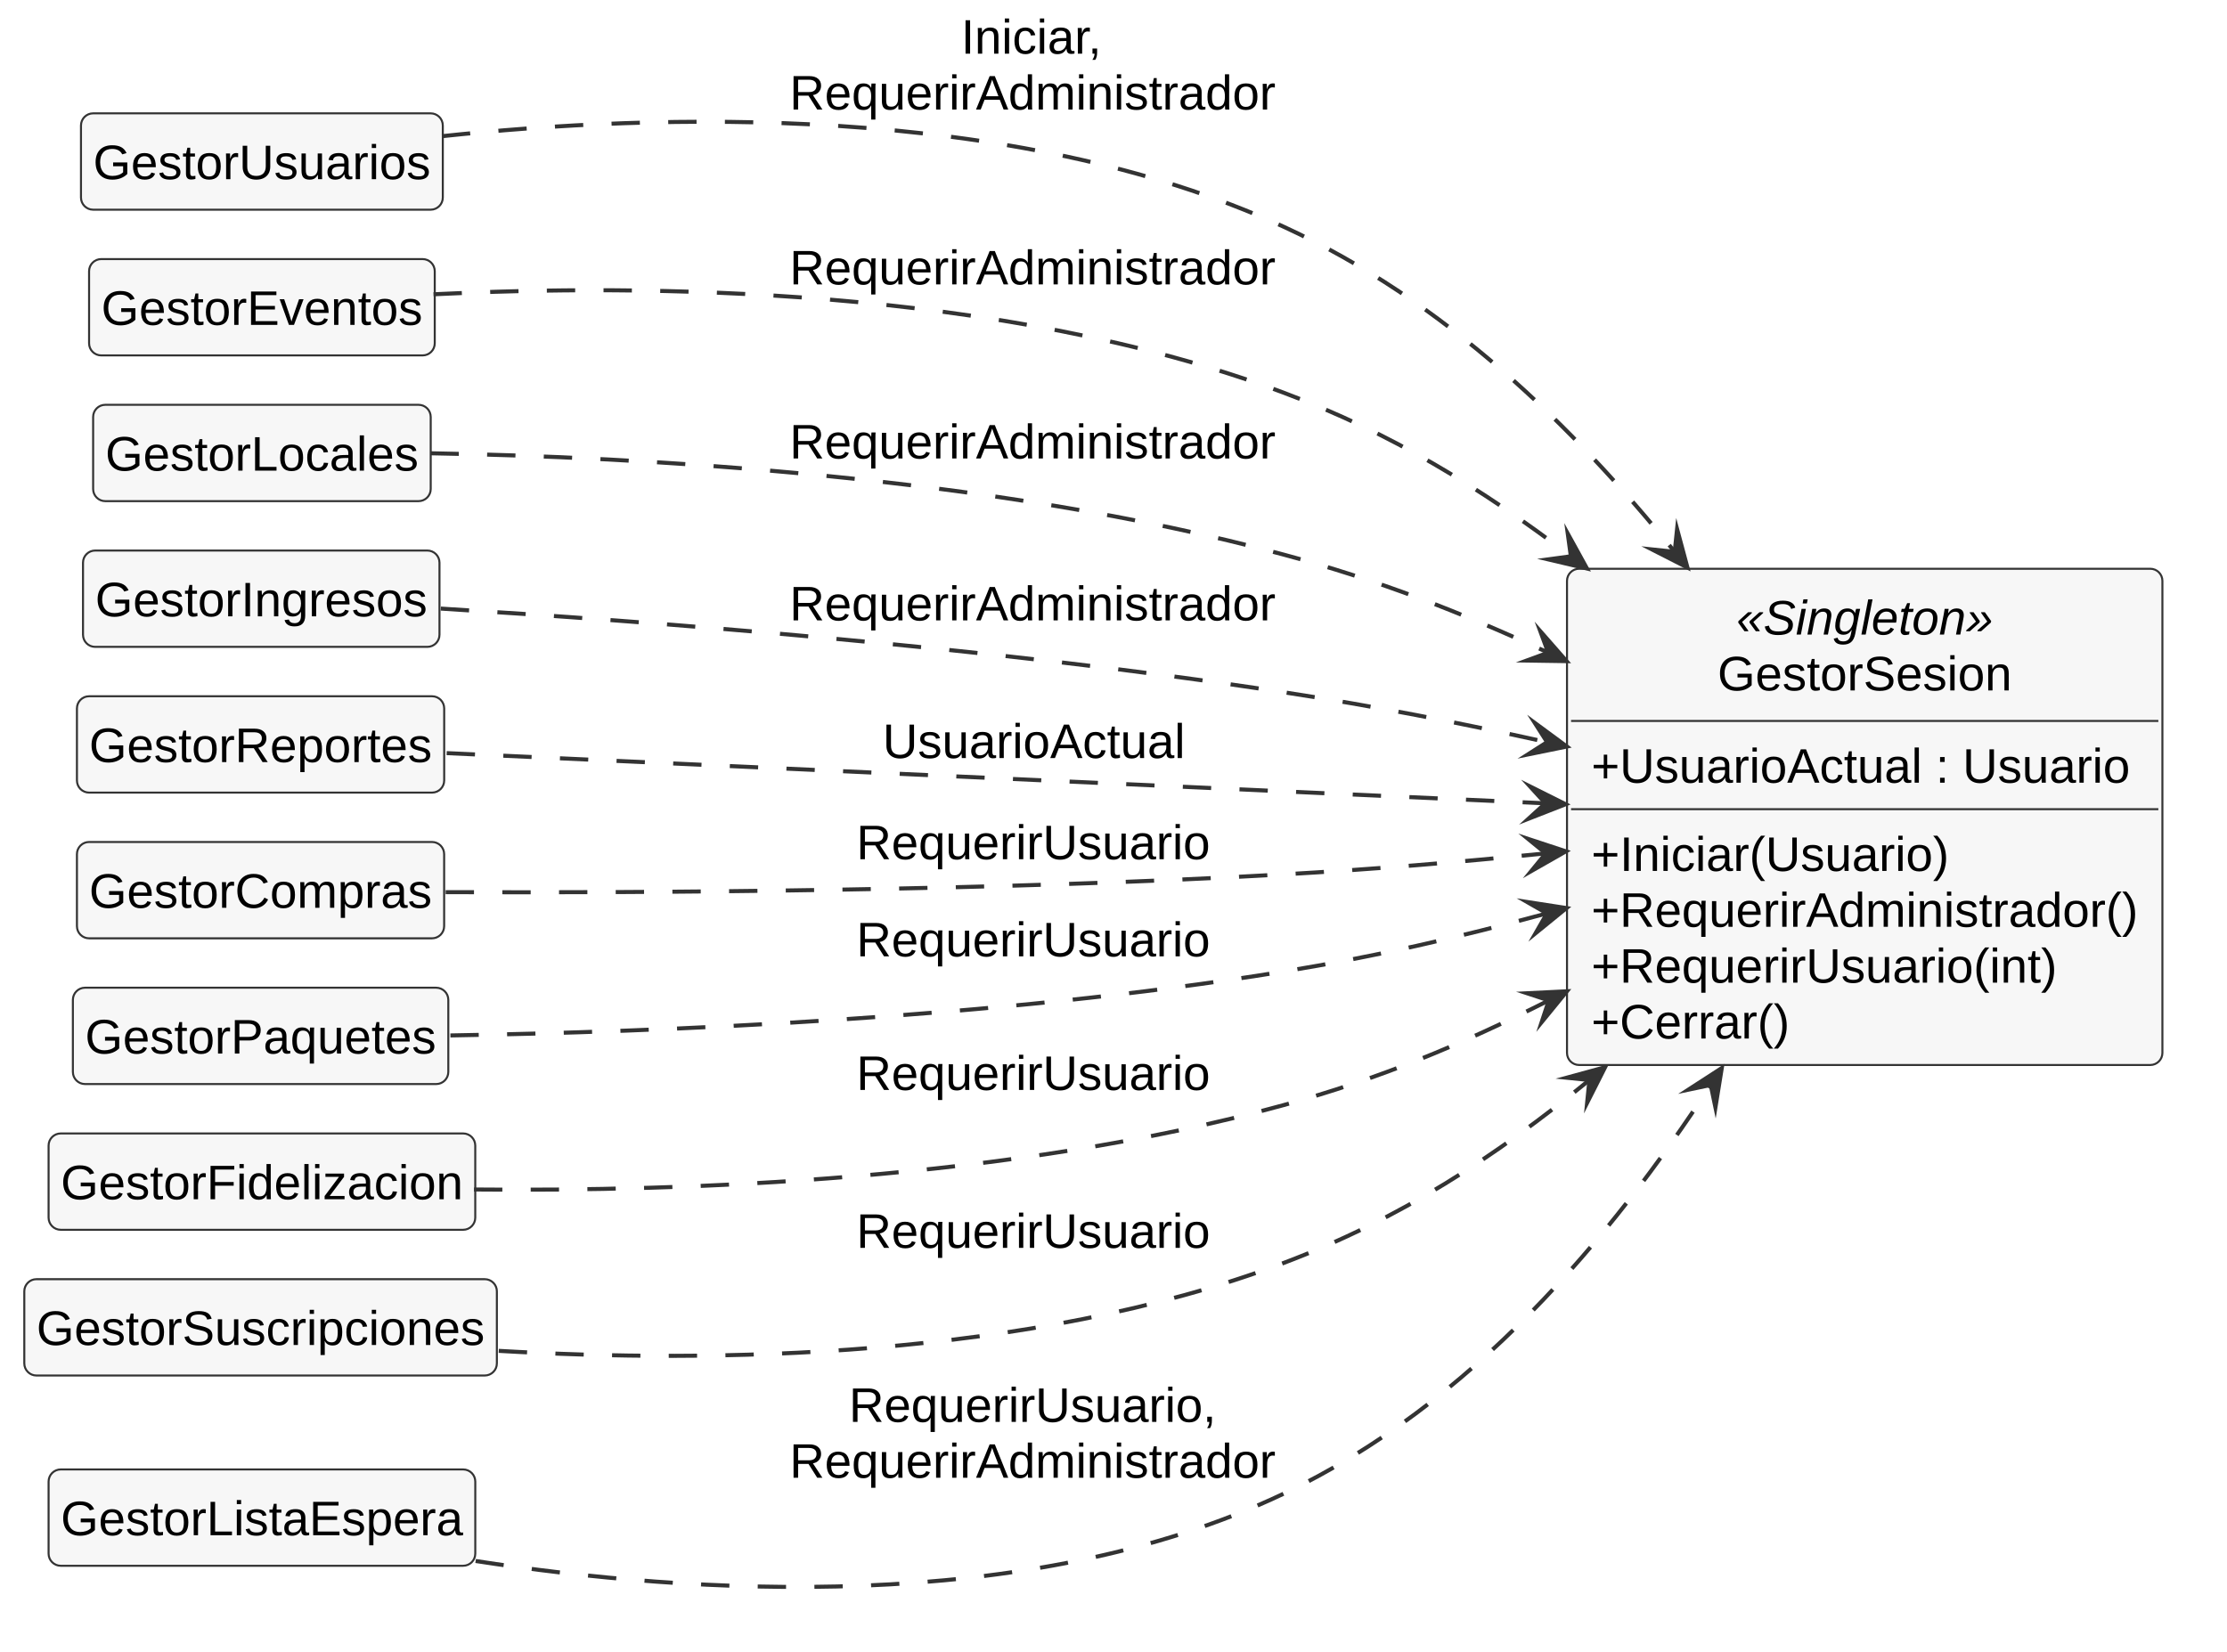
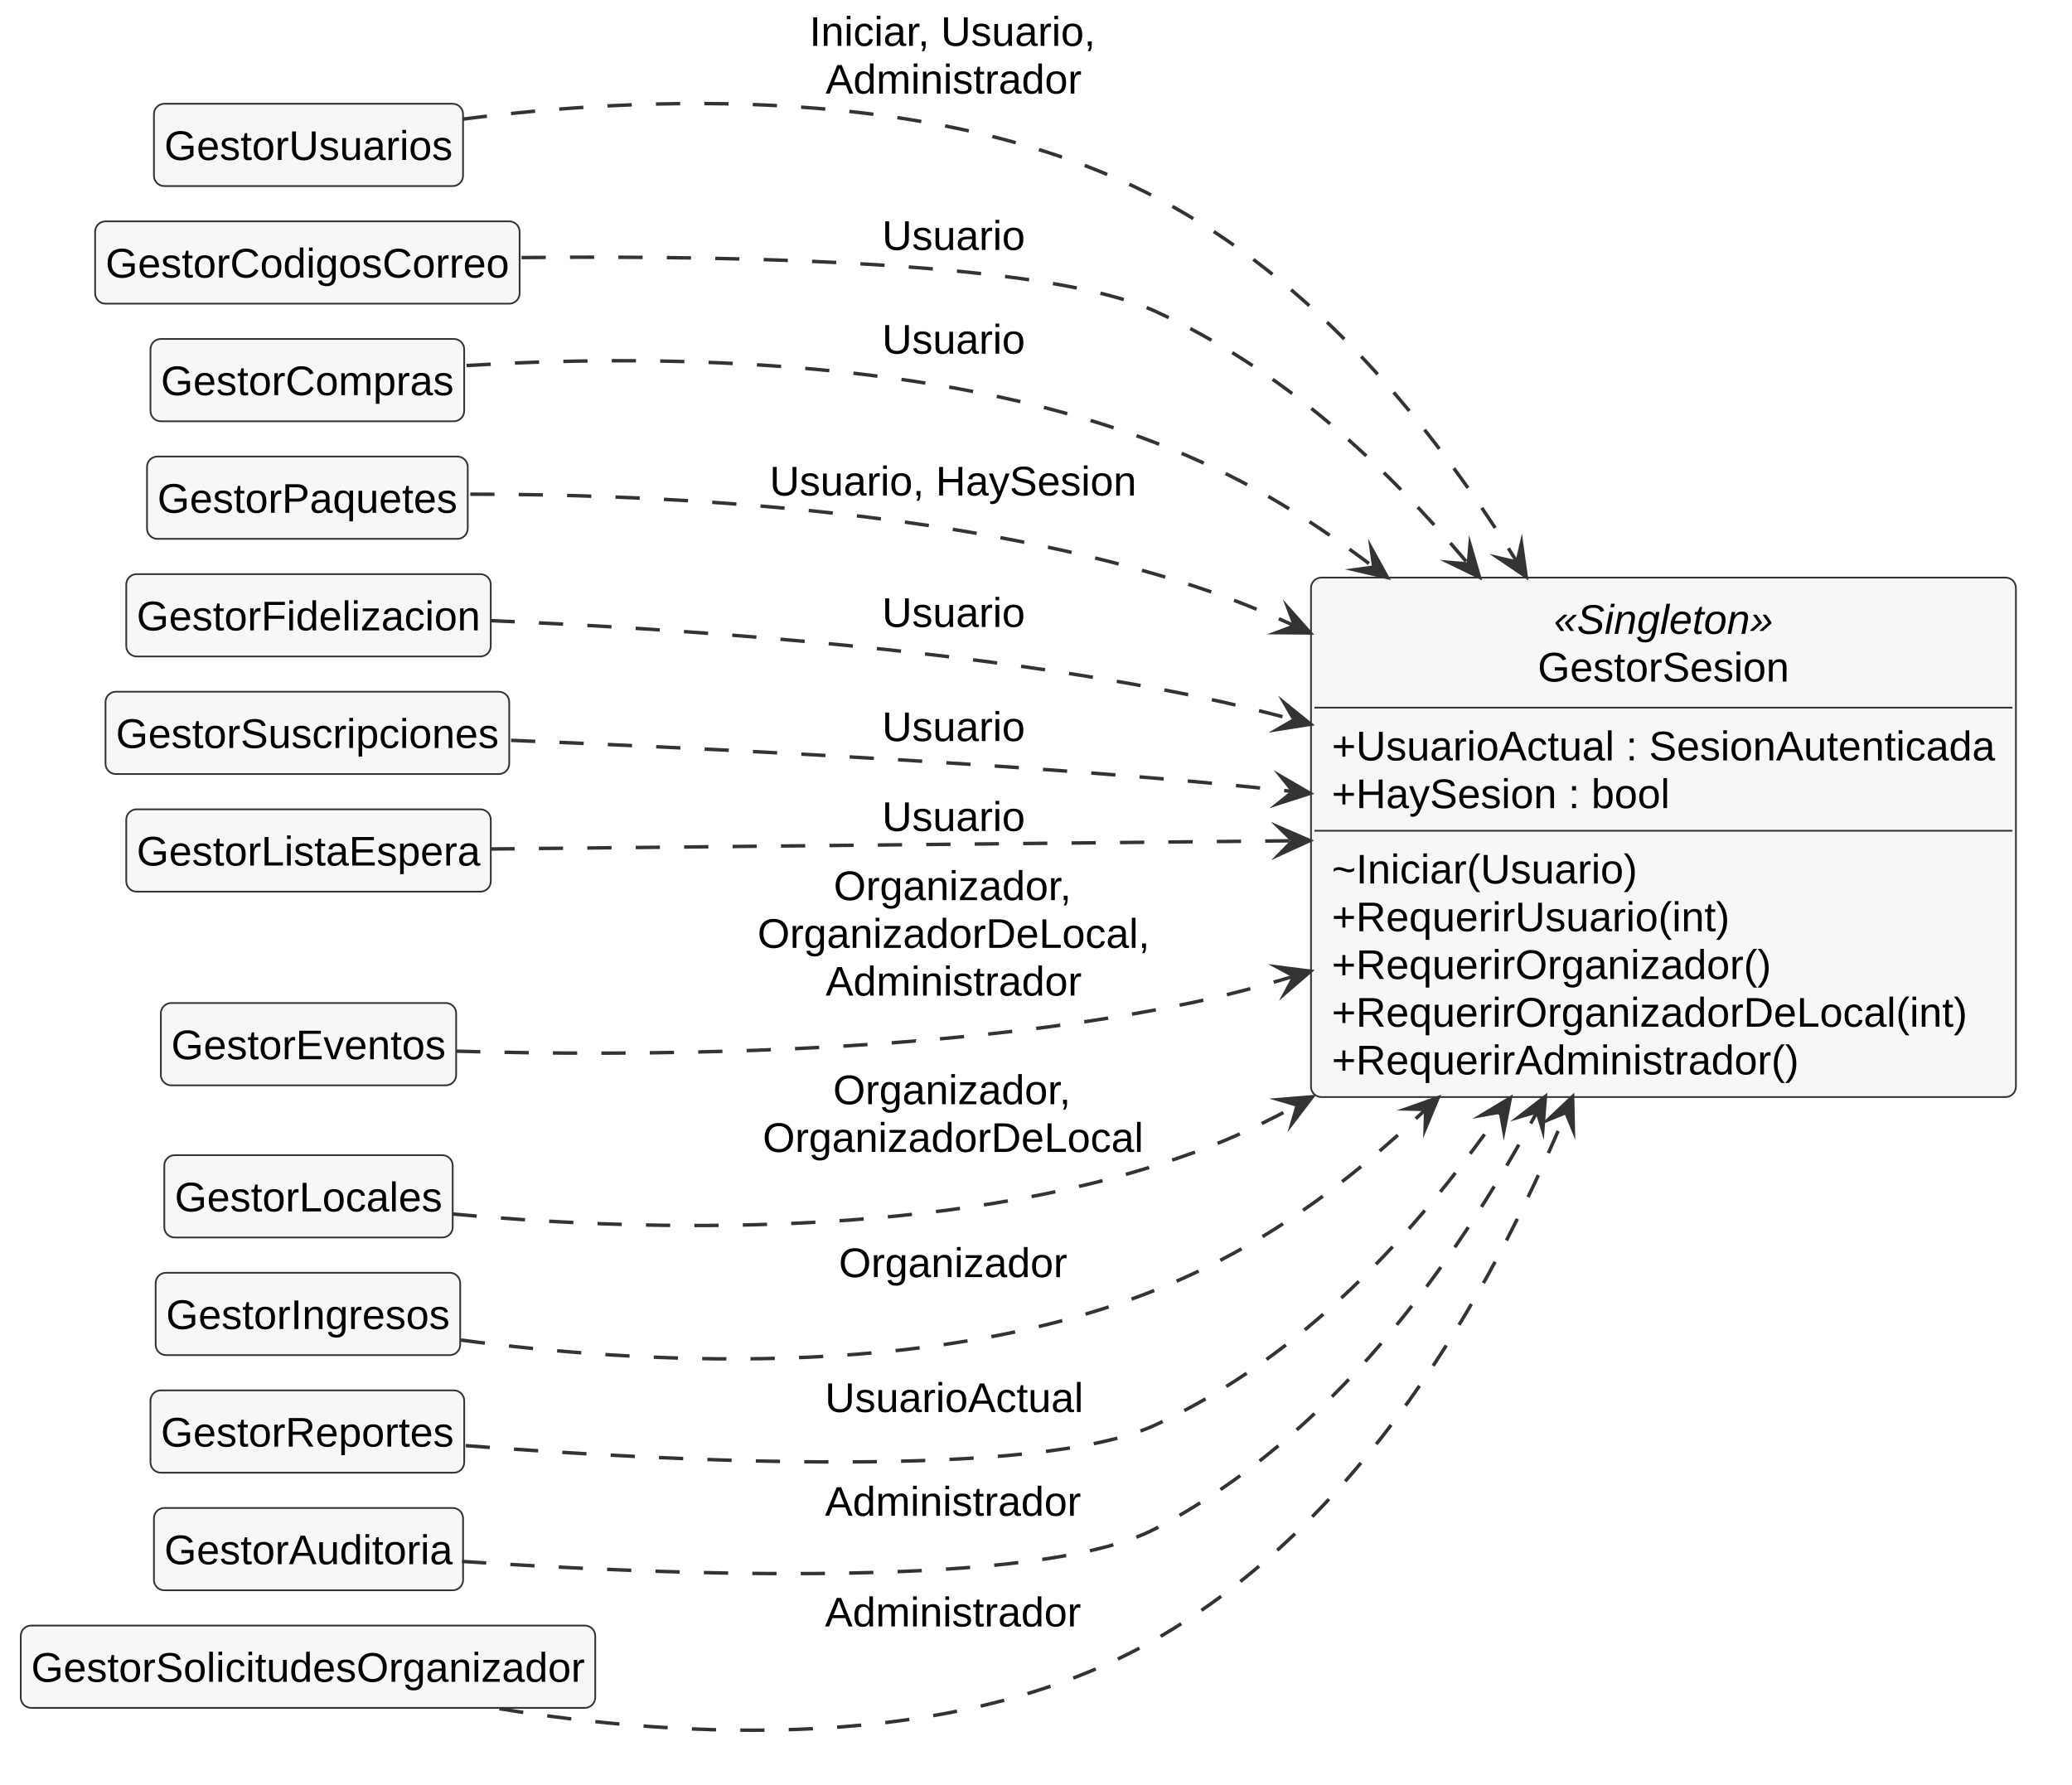
- <svg xmlns="http://www.w3.org/2000/svg" version="1.1" data-diagram-type="CLASS" style="width:550px;height:408px;background:#FFFFFF;" width="550px" height="408px" viewBox="0 0 550 408" zoomAndPan="magnify" preserveAspectRatio="none" contentStyleType="text/css">
+ <svg xmlns="http://www.w3.org/2000/svg" version="1.1" data-diagram-type="CLASS" style="width:599px;height:516px;background:#FFFFFF;" width="599px" height="516px" viewBox="0 0 599 516" zoomAndPan="magnify" preserveAspectRatio="none" contentStyleType="text/css">
  <defs />
  <g font-family="sans-serif" lengthAdjust="spacing">
-     <g class="entity" data-qualified-name="GestorUsuarios" id="ent0001" data-source-line="11">
-       <rect x="20" y="28" width="89.361" height="23.799" fill="#F7F7F7" style="stroke:#333;stroke-width:0.5;" rx="3" ry="3" />
-       <text x="23" y="44.256" fill="#000" font-size="12" textLength="83.361" font-family="Arial">GestorUsuarios</text>
+     <g class="entity" data-qualified-name="GestorUsuarios" id="ent0001" data-source-line="14">
+       <rect x="44.5" y="30" width="89.361" height="23.799" fill="#F7F7F7" style="stroke:#333;stroke-width:0.5;" rx="3" ry="3" />
+       <text x="47.5" y="46.256" fill="#000" font-size="12" textLength="83.361" font-family="Arial">GestorUsuarios</text>
    </g>
-     <g class="entity" data-qualified-name="GestorEventos" id="ent0002" data-source-line="12">
-       <rect x="22" y="64" width="85.371" height="23.799" fill="#F7F7F7" style="stroke:#333;stroke-width:0.5;" rx="3" ry="3" />
-       <text x="25" y="80.256" fill="#000" font-size="12" textLength="79.371" font-family="Arial">GestorEventos</text>
+     <g class="entity" data-qualified-name="GestorCodigosCorreo" id="ent0002" data-source-line="15">
+       <rect x="27.5" y="64" width="122.719" height="23.799" fill="#F7F7F7" style="stroke:#333;stroke-width:0.5;" rx="3" ry="3" />
+       <text x="30.5" y="80.256" fill="#000" font-size="12" textLength="116.719" font-family="Arial">GestorCodigosCorreo</text>
    </g>
-     <g class="entity" data-qualified-name="GestorLocales" id="ent0003" data-source-line="13">
-       <rect x="23" y="100" width="83.373" height="23.799" fill="#F7F7F7" style="stroke:#333;stroke-width:0.5;" rx="3" ry="3" />
-       <text x="26" y="116.256" fill="#000" font-size="12" textLength="77.373" font-family="Arial">GestorLocales</text>
+     <g class="entity" data-qualified-name="GestorCompras" id="ent0003" data-source-line="16">
+       <rect x="43.5" y="98" width="90.691" height="23.799" fill="#F7F7F7" style="stroke:#333;stroke-width:0.5;" rx="3" ry="3" />
+       <text x="46.5" y="114.256" fill="#000" font-size="12" textLength="84.691" font-family="Arial">GestorCompras</text>
    </g>
-     <g class="entity" data-qualified-name="GestorIngresos" id="ent0004" data-source-line="14">
-       <rect x="20.5" y="136" width="88.037" height="23.799" fill="#F7F7F7" style="stroke:#333;stroke-width:0.5;" rx="3" ry="3" />
-       <text x="23.5" y="152.256" fill="#000" font-size="12" textLength="82.037" font-family="Arial">GestorIngresos</text>
+     <g class="entity" data-qualified-name="GestorPaquetes" id="ent0004" data-source-line="17">
+       <rect x="42.5" y="132" width="92.719" height="23.799" fill="#F7F7F7" style="stroke:#333;stroke-width:0.5;" rx="3" ry="3" />
+       <text x="45.5" y="148.256" fill="#000" font-size="12" textLength="86.719" font-family="Arial">GestorPaquetes</text>
    </g>
-     <g class="entity" data-qualified-name="GestorReportes" id="ent0005" data-source-line="15">
-       <rect x="19" y="172" width="90.703" height="23.799" fill="#F7F7F7" style="stroke:#333;stroke-width:0.5;" rx="3" ry="3" />
-       <text x="22" y="188.256" fill="#000" font-size="12" textLength="84.703" font-family="Arial">GestorReportes</text>
+     <g class="entity" data-qualified-name="GestorFidelizacion" id="ent0005" data-source-line="18">
+       <rect x="36.5" y="166" width="105.375" height="23.799" fill="#F7F7F7" style="stroke:#333;stroke-width:0.5;" rx="3" ry="3" />
+       <text x="39.5" y="182.256" fill="#000" font-size="12" textLength="99.375" font-family="Arial">GestorFidelizacion</text>
    </g>
-     <g class="entity" data-qualified-name="GestorCompras" id="ent0006" data-source-line="16">
-       <rect x="19" y="208" width="90.691" height="23.799" fill="#F7F7F7" style="stroke:#333;stroke-width:0.5;" rx="3" ry="3" />
-       <text x="22" y="224.256" fill="#000" font-size="12" textLength="84.691" font-family="Arial">GestorCompras</text>
+     <g class="entity" data-qualified-name="GestorSuscripciones" id="ent0006" data-source-line="19">
+       <rect x="30.5" y="200" width="116.713" height="23.799" fill="#F7F7F7" style="stroke:#333;stroke-width:0.5;" rx="3" ry="3" />
+       <text x="33.5" y="216.256" fill="#000" font-size="12" textLength="110.713" font-family="Arial">GestorSuscripciones</text>
    </g>
-     <g class="entity" data-qualified-name="GestorPaquetes" id="ent0007" data-source-line="17">
-       <rect x="18" y="244" width="92.719" height="23.799" fill="#F7F7F7" style="stroke:#333;stroke-width:0.5;" rx="3" ry="3" />
-       <text x="21" y="260.256" fill="#000" font-size="12" textLength="86.719" font-family="Arial">GestorPaquetes</text>
+     <g class="entity" data-qualified-name="GestorListaEspera" id="ent0007" data-source-line="20">
+       <rect x="36.5" y="234" width="105.381" height="23.799" fill="#F7F7F7" style="stroke:#333;stroke-width:0.5;" rx="3" ry="3" />
+       <text x="39.5" y="250.256" fill="#000" font-size="12" textLength="99.381" font-family="Arial">GestorListaEspera</text>
    </g>
-     <g class="entity" data-qualified-name="GestorFidelizacion" id="ent0008" data-source-line="18">
-       <rect x="12" y="280" width="105.375" height="23.799" fill="#F7F7F7" style="stroke:#333;stroke-width:0.5;" rx="3" ry="3" />
-       <text x="15" y="296.256" fill="#000" font-size="12" textLength="99.375" font-family="Arial">GestorFidelizacion</text>
+     <g class="entity" data-qualified-name="GestorEventos" id="ent0008" data-source-line="21">
+       <rect x="46.5" y="290" width="85.371" height="23.799" fill="#F7F7F7" style="stroke:#333;stroke-width:0.5;" rx="3" ry="3" />
+       <text x="49.5" y="306.256" fill="#000" font-size="12" textLength="79.371" font-family="Arial">GestorEventos</text>
    </g>
-     <g class="entity" data-qualified-name="GestorSuscripciones" id="ent0009" data-source-line="19">
-       <rect x="6" y="316" width="116.713" height="23.799" fill="#F7F7F7" style="stroke:#333;stroke-width:0.5;" rx="3" ry="3" />
-       <text x="9" y="332.256" fill="#000" font-size="12" textLength="110.713" font-family="Arial">GestorSuscripciones</text>
+     <g class="entity" data-qualified-name="GestorLocales" id="ent0009" data-source-line="22">
+       <rect x="47.5" y="334" width="83.373" height="23.799" fill="#F7F7F7" style="stroke:#333;stroke-width:0.5;" rx="3" ry="3" />
+       <text x="50.5" y="350.256" fill="#000" font-size="12" textLength="77.373" font-family="Arial">GestorLocales</text>
    </g>
-     <g class="entity" data-qualified-name="GestorListaEspera" id="ent0010" data-source-line="20">
-       <rect x="12" y="363" width="105.381" height="23.799" fill="#F7F7F7" style="stroke:#333;stroke-width:0.5;" rx="3" ry="3" />
-       <text x="15" y="379.256" fill="#000" font-size="12" textLength="99.381" font-family="Arial">GestorListaEspera</text>
+     <g class="entity" data-qualified-name="GestorIngresos" id="ent0010" data-source-line="23">
+       <rect x="45" y="368" width="88.037" height="23.799" fill="#F7F7F7" style="stroke:#333;stroke-width:0.5;" rx="3" ry="3" />
+       <text x="48" y="384.256" fill="#000" font-size="12" textLength="82.037" font-family="Arial">GestorIngresos</text>
    </g>
-     <g class="entity" data-qualified-name="GestorSesion" id="ent0011" data-source-line="21">
-       <rect x="387" y="140.5" width="147.047" height="122.592" fill="#F7F7F7" style="stroke:#333;stroke-width:0.5;" rx="3" ry="3" />
-       <text x="428.83" y="156.756" fill="#000" font-size="12" textLength="63.387" font-style="italic" font-family="Arial">«Singleton»</text>
-       <text x="424.172" y="170.555" fill="#000" font-size="12" textLength="72.703" font-family="Arial">GestorSesion</text>
-       <line x1="388" y1="178.098" x2="533.047" y2="178.098" style="stroke:#333;stroke-width:0.5;" />
-       <text x="393" y="193.354" fill="#000" font-size="12" textLength="133.061" font-family="Arial">+UsuarioActual : Usuario</text>
-       <line x1="388" y1="199.896" x2="533.047" y2="199.896" style="stroke:#333;stroke-width:0.5;" />
-       <text x="393" y="215.152" fill="#000" font-size="12" textLength="88.359" font-family="Arial">+Iniciar(Usuario)</text>
-       <text x="393" y="228.951" fill="#000" font-size="12" textLength="135.047" font-family="Arial">+RequerirAdministrador()</text>
-       <text x="393" y="242.75" fill="#000" font-size="12" textLength="115.043" font-family="Arial">+RequerirUsuario(int)</text>
-       <text x="393" y="256.549" fill="#000" font-size="12" textLength="49.002" font-family="Arial">+Cerrar()</text>
+     <g class="entity" data-qualified-name="GestorReportes" id="ent0011" data-source-line="24">
+       <rect x="43.5" y="402" width="90.703" height="23.799" fill="#F7F7F7" style="stroke:#333;stroke-width:0.5;" rx="3" ry="3" />
+       <text x="46.5" y="418.256" fill="#000" font-size="12" textLength="84.703" font-family="Arial">GestorReportes</text>
    </g>
-     <g class="link" data-entity-1="ent0001" data-entity-2="ent0011" id="lnk12" data-link-type="dependency">
-       <polygon points="416.745,140.199,414.187,130.689,413.598,136.315,407.972,135.725,416.745,140.199" fill="#333" style="stroke:#333;stroke-width:1;stroke-linejoin:miter;stroke-miterlimit:10;" />
-       <path d="M109.155,33.645 C161.203,28.07 249.609,25.05 317,56 C356.912,74.33 388.445,105.273 413.598,136.315" style="stroke:#333;stroke-width:1;stroke-dasharray:7,7;" fill="none" />
-       <text x="237.352" y="13.256" fill="#000" font-size="12" textLength="35.344" font-family="Arial">Iniciar,</text>
-       <text x="195" y="27.055" fill="#000" font-size="12" textLength="120.047" font-family="Arial">RequerirAdministrador</text>
+     <g class="entity" data-qualified-name="GestorAuditoria" id="ent0012" data-source-line="25">
+       <rect x="44.5" y="436" width="89.373" height="23.799" fill="#F7F7F7" style="stroke:#333;stroke-width:0.5;" rx="3" ry="3" />
+       <text x="47.5" y="452.256" fill="#000" font-size="12" textLength="83.373" font-family="Arial">GestorAuditoria</text>
    </g>
-     <g class="link" data-entity-1="ent0002" data-entity-2="ent0011" id="lnk13" data-link-type="dependency">
-       <polygon points="391.934,140.446,387.188,131.815,387.953,137.42,382.348,138.185,391.934,140.446" fill="#333" style="stroke:#333;stroke-width:1;stroke-linejoin:miter;stroke-miterlimit:10;" />
-       <path d="M107.069,72.698 C158.206,70.142 246.857,70.665 317,97 C343.612,106.991 365.616,120.446 387.953,137.42" style="stroke:#333;stroke-width:1;stroke-dasharray:7,7;" fill="none" />
-       <text x="195" y="70.256" fill="#000" font-size="12" textLength="120.047" font-family="Arial">RequerirAdministrador</text>
+     <g class="entity" data-qualified-name="GestorSolicitudesOrganizador" id="ent0013" data-source-line="26">
+       <rect x="6" y="470" width="166.078" height="23.799" fill="#F7F7F7" style="stroke:#333;stroke-width:0.5;" rx="3" ry="3" />
+       <text x="9" y="486.256" fill="#000" font-size="12" textLength="160.078" font-family="Arial">GestorSolicitudesOrganizador</text>
    </g>
-     <g class="link" data-entity-1="ent0003" data-entity-2="ent0011" id="lnk14" data-link-type="dependency">
-       <polygon points="386.891,163.324,380.401,155.915,382.353,161.225,377.043,163.176,386.891,163.324" fill="#333" style="stroke:#333;stroke-width:1;stroke-linejoin:miter;stroke-miterlimit:10;" />
-       <path d="M106.308,111.974 C156.679,112.867 244.558,117.456 317,137 C340.497,143.339 360.443,151.092 382.353,161.225" style="stroke:#333;stroke-width:1;stroke-dasharray:7,7;" fill="none" />
-       <text x="195" y="113.256" fill="#000" font-size="12" textLength="120.047" font-family="Arial">RequerirAdministrador</text>
+     <g class="entity" data-qualified-name="GestorSesion" id="ent0014" data-source-line="27">
+       <rect x="379" y="167" width="203.783" height="150.189" fill="#F7F7F7" style="stroke:#333;stroke-width:0.5;" rx="3" ry="3" />
+       <text x="449.198" y="183.256" fill="#000" font-size="12" textLength="63.387" font-style="italic" font-family="Arial">«Singleton»</text>
+       <text x="444.54" y="197.055" fill="#000" font-size="12" textLength="72.703" font-family="Arial">GestorSesion</text>
+       <line x1="380" y1="204.598" x2="581.783" y2="204.598" style="stroke:#333;stroke-width:0.5;" />
+       <text x="385" y="219.854" fill="#000" font-size="12" textLength="191.783" font-family="Arial">+UsuarioActual : SesionAutenticada</text>
+       <text x="385" y="233.652" fill="#000" font-size="12" textLength="97.729" font-family="Arial">+HaySesion : bool</text>
+       <line x1="380" y1="240.195" x2="581.783" y2="240.195" style="stroke:#333;stroke-width:0.5;" />
+       <text x="385" y="255.451" fill="#000" font-size="12" textLength="88.359" font-family="Arial">~Iniciar(Usuario)</text>
+       <text x="385" y="269.25" fill="#000" font-size="12" textLength="115.043" font-family="Arial">+RequerirUsuario(int)</text>
+       <text x="385" y="283.049" fill="#000" font-size="12" textLength="127.055" font-family="Arial">+RequerirOrganizador()</text>
+       <text x="385" y="296.848" fill="#000" font-size="12" textLength="183.756" font-family="Arial">+RequerirOrganizadorDeLocal(int)</text>
+       <text x="385" y="310.646" fill="#000" font-size="12" textLength="135.047" font-family="Arial">+RequerirAdministrador()</text>
    </g>
-     <g class="link" data-entity-1="ent0004" data-entity-2="ent0011" id="lnk15" data-link-type="dependency">
-       <polygon points="386.962,184.415,379.035,178.57,382.08,183.338,377.312,186.382,386.962,184.415" fill="#333" style="stroke:#333;stroke-width:1;stroke-linejoin:miter;stroke-miterlimit:10;" />
-       <path d="M108.865,150.341 C159.145,153.43 244.414,159.829 317,171 C339.897,174.524 359.748,178.412 382.08,183.338" style="stroke:#333;stroke-width:1;stroke-dasharray:7,7;" fill="none" />
-       <text x="195" y="153.256" fill="#000" font-size="12" textLength="120.047" font-family="Arial">RequerirAdministrador</text>
+     <g class="link" data-entity-1="ent0001" data-entity-2="ent0014" id="lnk15" data-link-type="dependency">
+       <polygon points="441.217,166.766,439.855,157.012,438.574,162.522,433.064,161.241,441.217,166.766" fill="#333" style="stroke:#333;stroke-width:1;stroke-linejoin:miter;stroke-miterlimit:10;" />
+       <path d="M133.822,34.44 C184.976,27.839 270.636,23.847 334,57 C380.041,81.089 413.69,122.563 438.574,162.522" style="stroke:#333;stroke-width:1;stroke-dasharray:7,7;" fill="none" />
+       <text x="234" y="13.256" fill="#000" font-size="12" textLength="83.361" font-family="Arial">Iniciar, Usuario,</text>
+       <text x="238.667" y="27.055" fill="#000" font-size="12" textLength="74.027" font-family="Arial">Administrador</text>
    </g>
-     <g class="link" data-entity-1="ent0005" data-entity-2="ent0011" id="lnk16" data-link-type="dependency">
-       <polygon points="386.658,198.672,377.85,194.266,381.664,198.444,377.485,202.257,386.658,198.672" fill="#333" style="stroke:#333;stroke-width:1;stroke-linejoin:miter;stroke-miterlimit:10;" />
-       <path d="M110.313,186.047 C177.679,189.125 300.756,194.748 381.664,198.444" style="stroke:#333;stroke-width:1;stroke-dasharray:7,7;" fill="none" />
-       <text x="218" y="187.256" fill="#000" font-size="12" textLength="74.701" font-family="Arial">UsuarioActual</text>
+     <g class="link" data-entity-1="ent0002" data-entity-2="ent0014" id="lnk16" data-link-type="dependency">
+       <polygon points="427.715,166.896,424.97,157.438,424.491,163.074,418.855,162.596,427.715,166.896" fill="#333" style="stroke:#333;stroke-width:1;stroke-linejoin:miter;stroke-miterlimit:10;" />
+       <path d="M150.771,74.475 C212.257,73.818 302.588,75.539 334,90 C370.728,106.907 399.727,133.717 424.491,163.074" style="stroke:#333;stroke-width:1;stroke-dasharray:7,7;" fill="none" />
+       <text x="255" y="72.256" fill="#000" font-size="12" textLength="41.35" font-family="Arial">Usuario</text>
    </g>
-     <g class="link" data-entity-1="ent0006" data-entity-2="ent0011" id="lnk17" data-link-type="dependency">
-       <polygon points="386.73,210.31,377.376,207.227,381.755,210.809,378.174,215.187,386.73,210.31" fill="#333" style="stroke:#333;stroke-width:1;stroke-linejoin:miter;stroke-miterlimit:10;" />
-       <path d="M110.062,220.393 C160.364,220.581 244.627,220.124 317,216 C339.709,214.706 359.414,213.047 381.755,210.809" style="stroke:#333;stroke-width:1;stroke-dasharray:7,7;" fill="none" />
-       <text x="211.5" y="212.256" fill="#000" font-size="12" textLength="87.369" font-family="Arial">RequerirUsuario</text>
+     <g class="link" data-entity-1="ent0003" data-entity-2="ent0014" id="lnk17" data-link-type="dependency">
+       <polygon points="401.121,166.986,396.361,158.363,397.135,163.967,391.532,164.741,401.121,166.986" fill="#333" style="stroke:#333;stroke-width:1;stroke-linejoin:miter;stroke-miterlimit:10;" />
+       <path d="M134.877,105.697 C185.152,102.583 268.218,102.615 334,128 C357.702,137.146 376.693,148.485 397.135,163.967" style="stroke:#333;stroke-width:1;stroke-dasharray:7,7;" fill="none" />
+       <text x="255" y="102.256" fill="#000" font-size="12" textLength="41.35" font-family="Arial">Usuario</text>
    </g>
-     <g class="link" data-entity-1="ent0007" data-entity-2="ent0011" id="lnk18" data-link-type="dependency">
-       <polygon points="386.874,224.323,377.141,222.819,382.048,225.632,379.235,230.54,386.874,224.323" fill="#333" style="stroke:#333;stroke-width:1;stroke-linejoin:miter;stroke-miterlimit:10;" />
-       <path d="M111.237,255.788 C161.872,254.928 245.756,251.648 317,240 C339.994,236.24 359.822,231.661 382.048,225.632" style="stroke:#333;stroke-width:1;stroke-dasharray:7,7;" fill="none" />
-       <text x="211.5" y="236.256" fill="#000" font-size="12" textLength="87.369" font-family="Arial">RequerirUsuario</text>
+     <g class="link" data-entity-1="ent0004" data-entity-2="ent0014" id="lnk18" data-link-type="dependency">
+       <polygon points="378.813,183.003,372.275,175.638,374.261,180.934,368.964,182.92,378.813,183.003" fill="#333" style="stroke:#333;stroke-width:1;stroke-linejoin:miter;stroke-miterlimit:10;" />
+       <path d="M135.952,142.885 C185.748,142.878 267.058,146.392 334,166 C348.946,170.378 359.593,174.267 374.261,180.934" style="stroke:#333;stroke-width:1;stroke-dasharray:7,7;" fill="none" />
+       <text x="222.5" y="143.256" fill="#000" font-size="12" textLength="106.049" font-family="Arial">Usuario, HaySesion</text>
    </g>
-     <g class="link" data-entity-1="ent0008" data-entity-2="ent0011" id="lnk19" data-link-type="dependency">
-       <polygon points="386.972,244.881,377.135,245.368,382.509,247.135,380.741,252.509,386.972,244.881" fill="#333" style="stroke:#333;stroke-width:1;stroke-linejoin:miter;stroke-miterlimit:10;" />
-       <path d="M117.065,293.843 C168.608,294.36 249.667,291.55 317,273 C340.716,266.466 360.703,258.148 382.509,247.135" style="stroke:#333;stroke-width:1;stroke-dasharray:7,7;" fill="none" />
-       <text x="211.5" y="269.256" fill="#000" font-size="12" textLength="87.369" font-family="Arial">RequerirUsuario</text>
+     <g class="link" data-entity-1="ent0005" data-entity-2="ent0014" id="lnk19" data-link-type="dependency">
+       <polygon points="378.926,209.393,371.263,203.206,374.095,208.103,369.199,210.935,378.926,209.393" fill="#333" style="stroke:#333;stroke-width:1;stroke-linejoin:miter;stroke-miterlimit:10;" />
+       <path d="M141.817,179.45 C191.491,181.547 268.4,186.646 334,199 C348.672,201.763 359.148,204.111 374.095,208.103" style="stroke:#333;stroke-width:1;stroke-dasharray:7,7;" fill="none" />
+       <text x="255" y="181.256" fill="#000" font-size="12" textLength="41.35" font-family="Arial">Usuario</text>
    </g>
-     <g class="link" data-entity-1="ent0009" data-entity-2="ent0011" id="lnk20" data-link-type="dependency">
-       <polygon points="396.411,263.637,386.91,266.232,392.538,266.8,391.971,272.428,396.411,263.637" fill="#333" style="stroke:#333;stroke-width:1;stroke-linejoin:miter;stroke-miterlimit:10;" />
-       <path d="M123.181,333.707 C175.493,336.73 253.85,335.803 317,312 C345.66,301.197 369.387,285.708 392.538,266.8" style="stroke:#333;stroke-width:1;stroke-dasharray:7,7;" fill="none" />
-       <text x="211.5" y="308.256" fill="#000" font-size="12" textLength="87.369" font-family="Arial">RequerirUsuario</text>
+     <g class="link" data-entity-1="ent0006" data-entity-2="ent0014" id="lnk20" data-link-type="dependency">
+       <polygon points="378.765,229.38,370.249,224.433,373.794,228.841,369.386,232.386,378.765,229.38" fill="#333" style="stroke:#333;stroke-width:1;stroke-linejoin:miter;stroke-miterlimit:10;" />
+       <path d="M147.751,214.056 C197.237,216.062 270.384,219.607 334,225 C348.494,226.229 358.8,227.213 373.794,228.841" style="stroke:#333;stroke-width:1;stroke-dasharray:7,7;" fill="none" />
+       <text x="255" y="214.256" fill="#000" font-size="12" textLength="41.35" font-family="Arial">Usuario</text>
    </g>
-     <g class="link" data-entity-1="ent0010" data-entity-2="ent0011" id="lnk21" data-link-type="dependency">
-       <polygon points="425.228,263.84,416.96,269.192,422.496,268.028,423.66,273.564,425.228,263.84" fill="#333" style="stroke:#333;stroke-width:1;stroke-linejoin:miter;stroke-miterlimit:10;" />
-       <path d="M117.465,385.616 C170.4,393.797 253.504,399.213 317,369 C363.462,346.892 397.816,305.847 422.496,268.028" style="stroke:#333;stroke-width:1;stroke-dasharray:7,7;" fill="none" />
-       <text x="209.672" y="351.256" fill="#000" font-size="12" textLength="90.703" font-family="Arial">RequerirUsuario,</text>
-       <text x="195" y="365.055" fill="#000" font-size="12" textLength="120.047" font-family="Arial">RequerirAdministrador</text>
+     <g class="link" data-entity-1="ent0007" data-entity-2="ent0014" id="lnk21" data-link-type="dependency">
+       <polygon points="378.668,243.039,369.628,239.132,373.669,243.091,369.71,247.131,378.668,243.039" fill="#333" style="stroke:#333;stroke-width:1;stroke-linejoin:miter;stroke-miterlimit:10;" />
+       <path d="M141.789,245.469 C201.981,244.851 297.748,243.869 373.669,243.091" style="stroke:#333;stroke-width:1;stroke-dasharray:7,7;" fill="none" />
+       <text x="255" y="240.256" fill="#000" font-size="12" textLength="41.35" font-family="Arial">Usuario</text>
+     </g>
+     <g class="link" data-entity-1="ent0008" data-entity-2="ent0014" id="lnk22" data-link-type="dependency">
+       <polygon points="378.904,280.803,369.133,279.569,374.117,282.245,371.44,287.229,378.904,280.803" fill="#333" style="stroke:#333;stroke-width:1;stroke-linejoin:miter;stroke-miterlimit:10;" />
+       <path d="M131.858,303.923 C180.789,305.336 263.995,305.134 334,292 C348.746,289.233 359.24,286.727 374.117,282.245" style="stroke:#333;stroke-width:1;stroke-dasharray:7,7;" fill="none" />
+       <text x="241.014" y="260.256" fill="#000" font-size="12" textLength="69.369" font-family="Arial">Organizador,</text>
+       <text x="219" y="274.055" fill="#000" font-size="12" textLength="113.396" font-family="Arial">OrganizadorDeLocal,</text>
+       <text x="238.685" y="287.854" fill="#000" font-size="12" textLength="74.027" font-family="Arial">Administrador</text>
+     </g>
+     <g class="link" data-entity-1="ent0009" data-entity-2="ent0014" id="lnk23" data-link-type="dependency">
+       <polygon points="379.415,317.113,369.599,317.922,375.028,319.512,373.438,324.941,379.415,317.113" fill="#333" style="stroke:#333;stroke-width:1;stroke-linejoin:miter;stroke-miterlimit:10;" />
+       <path d="M130.85,351.005 C180.246,355.594 265.303,358.768 334,337 C349.423,332.113 360.389,327.519 375.028,319.512" style="stroke:#333;stroke-width:1;stroke-dasharray:7,7;" fill="none" />
+       <text x="240.847" y="319.256" fill="#000" font-size="12" textLength="69.369" font-family="Arial">Organizador,</text>
+       <text x="220.5" y="333.055" fill="#000" font-size="12" textLength="110.063" font-family="Arial">OrganizadorDeLocal</text>
+     </g>
+     <g class="link" data-entity-1="ent0010" data-entity-2="ent0014" id="lnk24" data-link-type="dependency">
+       <polygon points="415.774,317.341,406.491,320.629,412.145,320.78,411.994,326.435,415.774,317.341" fill="#333" style="stroke:#333;stroke-width:1;stroke-linejoin:miter;stroke-miterlimit:10;" />
+       <path d="M133.236,387.448 C183.462,394.17 267.883,399.407 334,373 C364.361,360.874 388.853,342.86 412.145,320.78" style="stroke:#333;stroke-width:1;stroke-dasharray:7,7;" fill="none" />
+       <text x="242.5" y="369.256" fill="#000" font-size="12" textLength="66.035" font-family="Arial">Organizador</text>
+     </g>
+     <g class="link" data-entity-1="ent0011" data-entity-2="ent0014" id="lnk25" data-link-type="dependency">
+       <polygon points="436.638,317.426,428.199,322.504,433.77,321.522,434.752,327.093,436.638,317.426" fill="#333" style="stroke:#333;stroke-width:1;stroke-linejoin:miter;stroke-miterlimit:10;" />
+       <path d="M134.628,417.978 C195.198,422.643 299.804,427.878 334,412 C376.696,392.175 408.78,357.208 433.77,321.522" style="stroke:#333;stroke-width:1;stroke-dasharray:7,7;" fill="none" />
+       <text x="238.5" y="408.256" fill="#000" font-size="12" textLength="74.701" font-family="Arial">UsuarioActual</text>
+     </g>
+     <g class="link" data-entity-1="ent0012" data-entity-2="ent0014" id="lnk26" data-link-type="dependency">
+       <polygon points="446.763,317.018,438.966,323.035,444.387,321.417,446.005,326.837,446.763,317.018" fill="#333" style="stroke:#333;stroke-width:1;stroke-linejoin:miter;stroke-miterlimit:10;" />
+       <path d="M133.572,451.456 C194.2,455.506 300.356,459.618 334,442 C384.937,415.326 420.126,366.33 444.387,321.417" style="stroke:#333;stroke-width:1;stroke-dasharray:7,7;" fill="none" />
+       <text x="238.5" y="438.256" fill="#000" font-size="12" textLength="74.027" font-family="Arial">Administrador</text>
+     </g>
+     <g class="link" data-entity-1="ent0013" data-entity-2="ent0014" id="lnk27" data-link-type="dependency">
+       <polygon points="454.63,317.06,447.466,323.819,452.7,321.673,454.847,326.906,454.63,317.06" fill="#333" style="stroke:#333;stroke-width:1;stroke-linejoin:miter;stroke-miterlimit:10;" />
+       <path d="M144.359,494.033 C196.585,502.565 275.916,507.329 334,474 C393.336,439.953 430.14,375.603 452.7,321.673" style="stroke:#333;stroke-width:1;stroke-dasharray:7,7;" fill="none" />
+       <text x="238.5" y="470.256" fill="#000" font-size="12" textLength="74.027" font-family="Arial">Administrador</text>
    </g>
  </g>
</svg>
